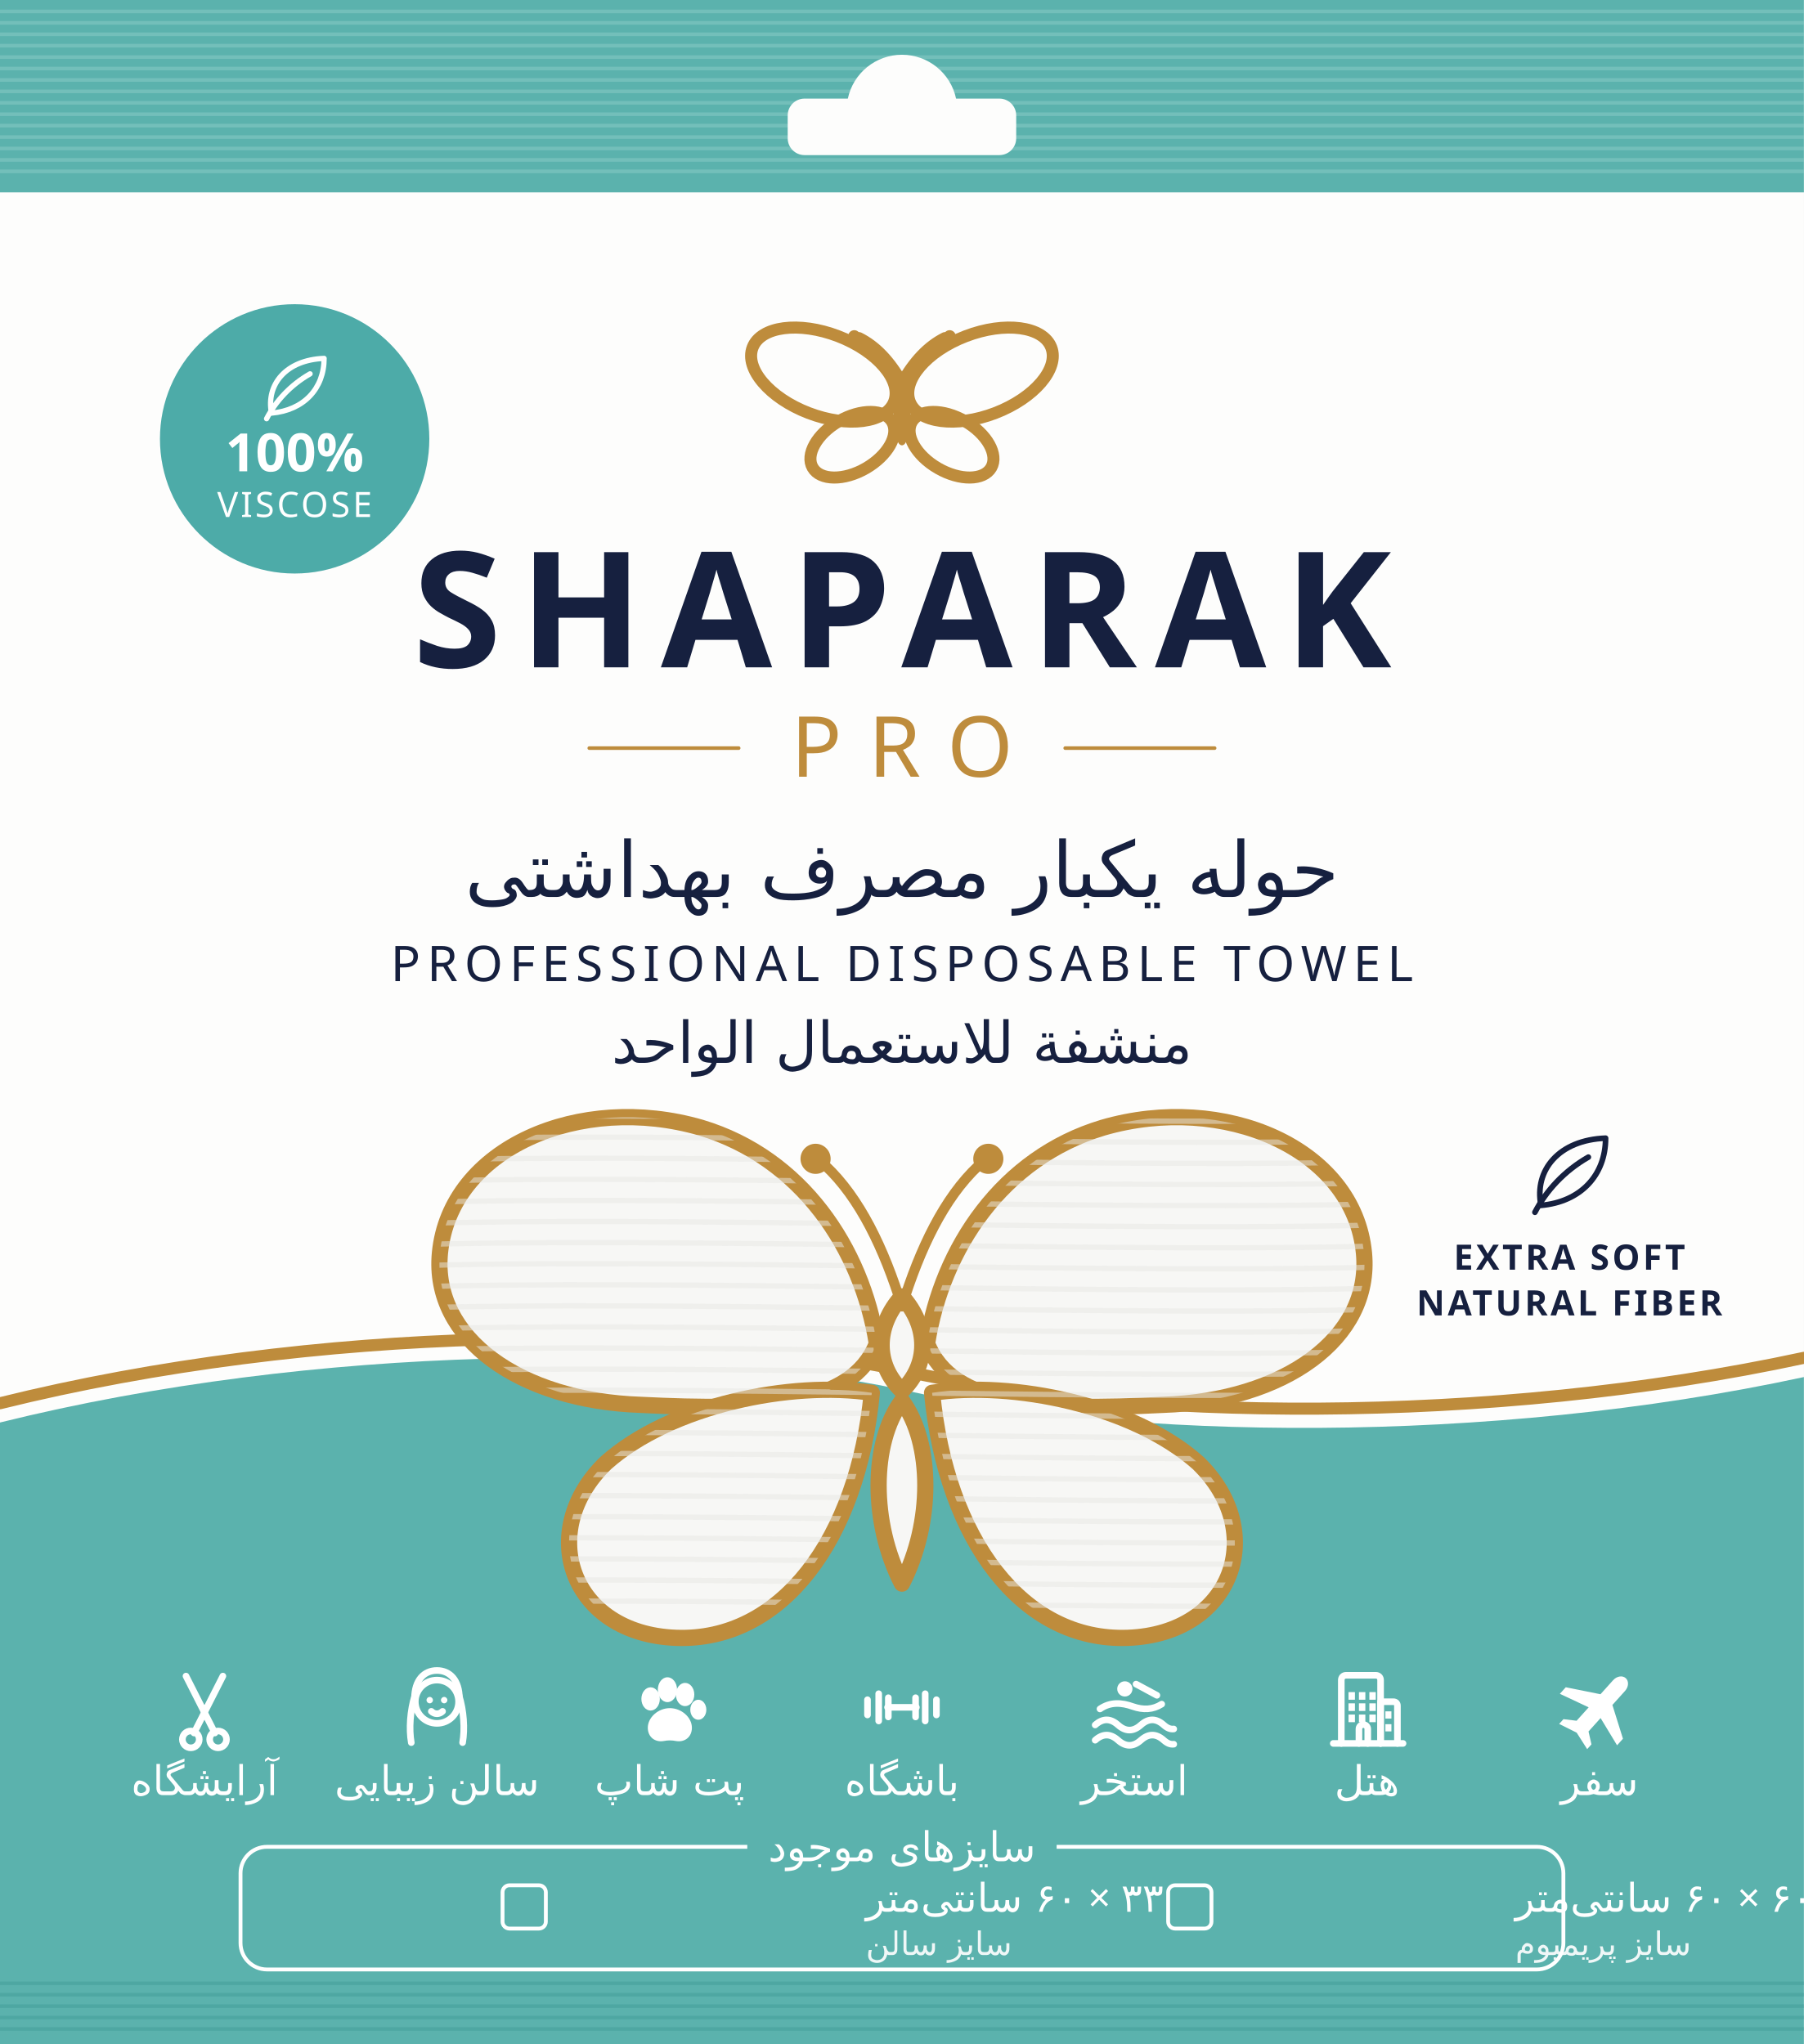
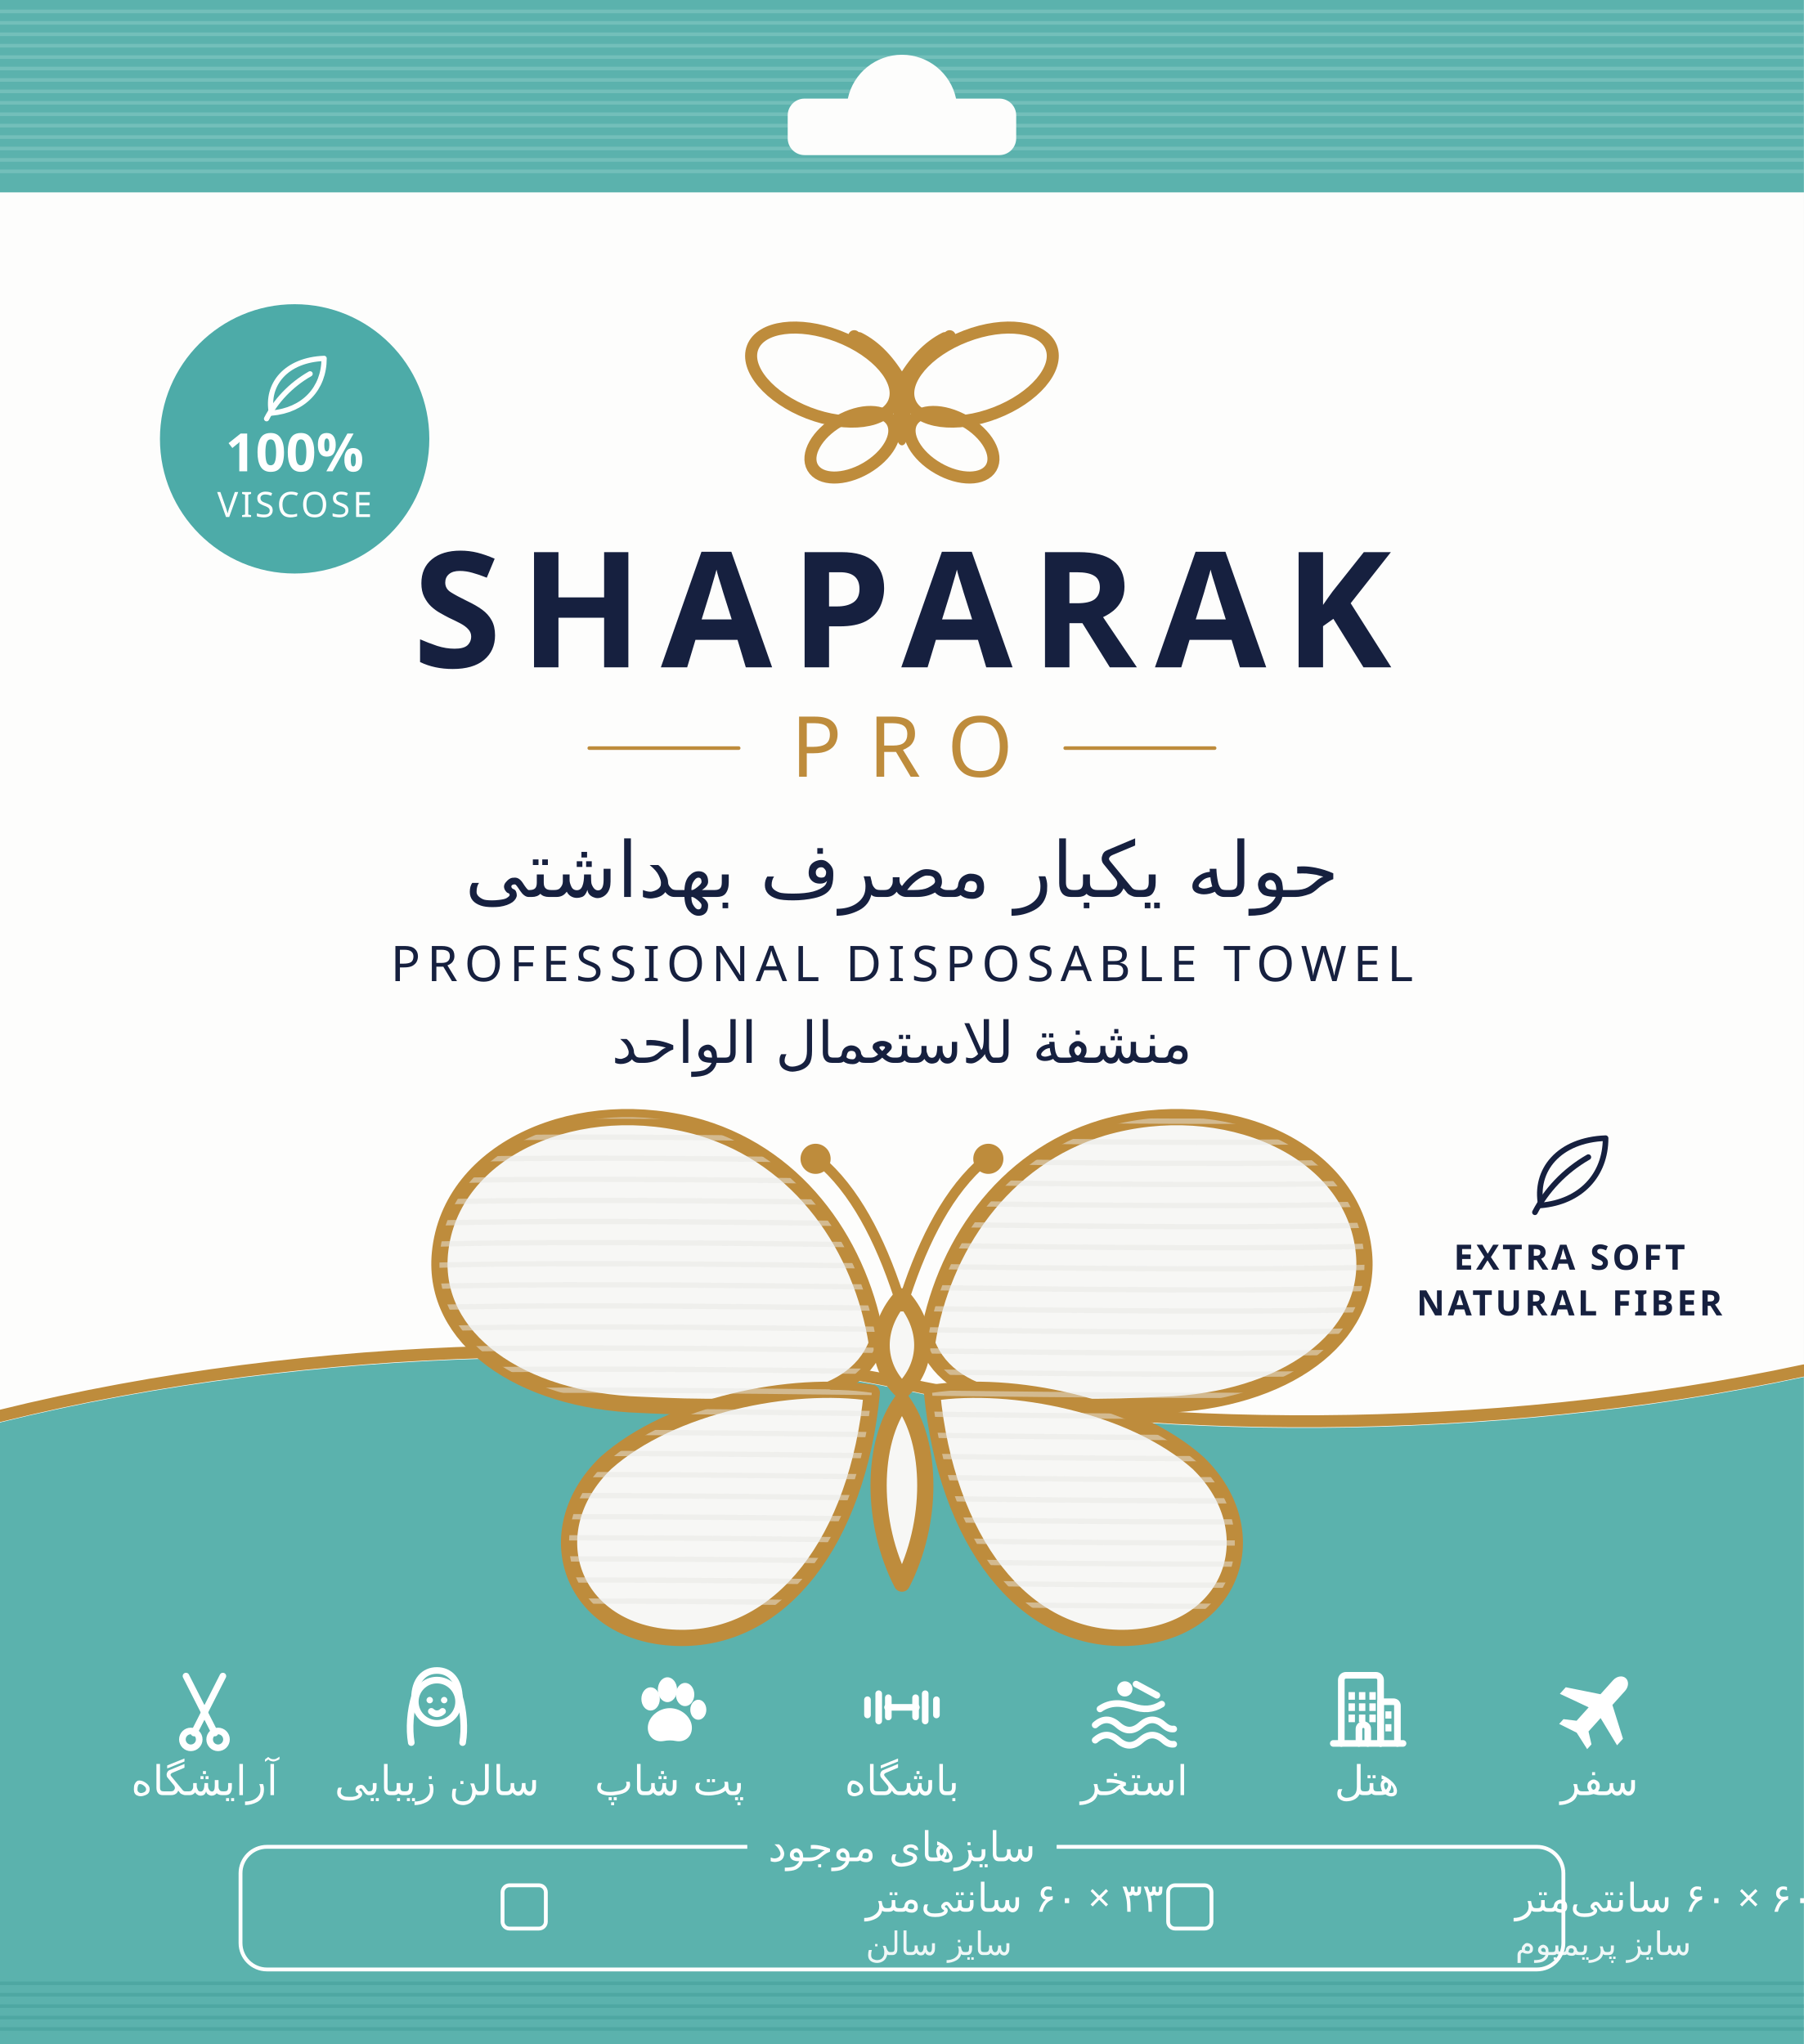
<svg xmlns="http://www.w3.org/2000/svg" version="1.1" width="150mm" height="170mm" viewBox="0 0 150 170">
  <g id="PANEL-FRONT-v1-turquoise" data-name="PANEL-FRONT-v1-turquoise">
    <defs>
      <linearGradient id="front-v1-turquoise-l-sheen" x1="0" y1="0" x2="1" y2="0">
        <stop offset="0%" stop-color="#000000" stop-opacity="0.10" />
        <stop offset="16%" stop-color="#FFFFFF" stop-opacity="0.18" />
        <stop offset="50%" stop-color="#FFFFFF" stop-opacity="0.02" />
        <stop offset="84%" stop-color="#FFFFFF" stop-opacity="0.16" />
        <stop offset="100%" stop-color="#000000" stop-opacity="0.12" />
      </linearGradient>
      <linearGradient id="front-v1-turquoise-l-seam" x1="0" y1="0" x2="1" y2="0">
        <stop offset="0%" stop-color="#B9BCC0" stop-opacity="0.45" />
        <stop offset="35%" stop-color="#FFFFFF" stop-opacity="0.0" />
        <stop offset="65%" stop-color="#FFFFFF" stop-opacity="0.0" />
        <stop offset="100%" stop-color="#B9BCC0" stop-opacity="0.45" />
      </linearGradient>
      <linearGradient id="front-v1-turquoise-l-gold" x1="0" y1="0" x2="1" y2="1">
        <stop offset="0%" stop-color="#D9B978" />
        <stop offset="45%" stop-color="#BE8C3C" />
        <stop offset="100%" stop-color="#9C6F27" />
      </linearGradient>
    </defs>
    <g id="01-BACKGROUND" data-name="01-BACKGROUND">
      <rect x="0" y="0" width="150" height="170" fill="#FDFDFC" />
      <path d="M0,118.31 C26.25,111.8 56.25,111.59 75,115.58 C93.75,119.78 123.75,120.2 150,114.53 L150,170 L0,170 Z" fill="#5BB2AD" />
-       <path d="M0,116.71 C26.25,110.2 56.25,109.99 75,113.98 C93.75,118.18 123.75,118.6 150,112.93" fill="none" stroke="#BE8C3C" stroke-width="1" stroke-linecap="round" />
+       <path d="M0,117.76 C26.25,111.25 56.25,111.04 75,115.03 C93.75,119.23 123.75,119.65 150,113.98" fill="none" stroke="#BE8C3C" stroke-width="1" stroke-linecap="round" />
    </g>
    <g id="02-TOP-SEAL" data-name="02-TOP-SEAL">
      <rect x="0" y="0" width="150" height="16" fill="#5BB2AD" />
      <g opacity="0.5" id="crimp-ribbing" data-name="crimp-ribbing">
        <line x1="0" y1="0.95" x2="150" y2="0.95" stroke="#8CCBC7" stroke-width="0.3" />
        <line x1="0" y1="1.9" x2="150" y2="1.9" stroke="#8CCBC7" stroke-width="0.3" />
        <line x1="0" y1="2.85" x2="150" y2="2.85" stroke="#8CCBC7" stroke-width="0.3" />
        <line x1="0" y1="3.8" x2="150" y2="3.8" stroke="#8CCBC7" stroke-width="0.3" />
        <line x1="0" y1="4.75" x2="150" y2="4.75" stroke="#8CCBC7" stroke-width="0.3" />
        <line x1="0" y1="5.7" x2="150" y2="5.7" stroke="#8CCBC7" stroke-width="0.3" />
        <line x1="0" y1="6.65" x2="150" y2="6.65" stroke="#8CCBC7" stroke-width="0.3" />
        <line x1="0" y1="7.6" x2="150" y2="7.6" stroke="#8CCBC7" stroke-width="0.3" />
        <line x1="0" y1="8.55" x2="150" y2="8.55" stroke="#8CCBC7" stroke-width="0.3" />
        <line x1="0" y1="9.5" x2="150" y2="9.5" stroke="#8CCBC7" stroke-width="0.3" />
        <line x1="0" y1="10.45" x2="150" y2="10.45" stroke="#8CCBC7" stroke-width="0.3" />
        <line x1="0" y1="11.4" x2="150" y2="11.4" stroke="#8CCBC7" stroke-width="0.3" />
        <line x1="0" y1="12.35" x2="150" y2="12.35" stroke="#8CCBC7" stroke-width="0.3" />
        <line x1="0" y1="13.3" x2="150" y2="13.3" stroke="#8CCBC7" stroke-width="0.3" />
        <line x1="0" y1="14.25" x2="150" y2="14.25" stroke="#8CCBC7" stroke-width="0.3" />
      </g>
    </g>
    <g id="03-BOTTOM-SEAL" data-name="03-BOTTOM-SEAL">
      <g opacity="0.45" id="crimp-ribbing" data-name="crimp-ribbing">
        <line x1="0" y1="164.95" x2="150" y2="164.95" stroke="#3F9A95" stroke-width="0.3" />
        <line x1="0" y1="165.9" x2="150" y2="165.9" stroke="#3F9A95" stroke-width="0.3" />
        <line x1="0" y1="166.85" x2="150" y2="166.85" stroke="#3F9A95" stroke-width="0.3" />
        <line x1="0" y1="167.8" x2="150" y2="167.8" stroke="#3F9A95" stroke-width="0.3" />
        <line x1="0" y1="168.75" x2="150" y2="168.75" stroke="#3F9A95" stroke-width="0.3" />
      </g>
    </g>
    <g id="04-HANG-SLOT" data-name="04-HANG-SLOT">
      <g id="hang-slot" data-name="hang-slot">
        <path d="M65.5,9.6 a1.4,1.4 0 0 1 1.4,-1.4 h3.6 a4.6,4.6 0 0 1 9.0,0 h3.6 a1.4,1.4 0 0 1 1.4,1.4 v1.9 a1.4,1.4 0 0 1 -1.4,1.4 h-16.2 a1.4,1.4 0 0 1 -1.4,-1.4 Z" fill="#FDFDFC" />
      </g>
    </g>
    <g id="05-VISCOSE-BADGE" data-name="05-VISCOSE-BADGE">
      <circle cx="24.5" cy="36.5" r="11.2" fill="#4DABA8" />
      <g transform="translate(21 28.7) scale(0.291667)" fill="none" stroke="#FFFFFF" stroke-width="1.5" stroke-linecap="round" stroke-linejoin="round" id="icon-leaf" data-name="icon-leaf">
        <path d="M20.4,3.8 C20.4,12.4 14.6,18.6 5.4,19.4 C3.8,11.2 9.6,4.2 20.4,3.8 Z" />
        <path d="M4.0,21.0 C6.6,16.0 10.8,11.4 16.4,8.2" />
      </g>
      <text x="24.5" y="39.2" fill="#FFFFFF" font-family="Montserrat, sans-serif" font-size="4.4" font-weight="700" text-anchor="middle">100%</text>
      <text x="24.5" y="43" fill="#FFFFFF" font-family="Montserrat, sans-serif" font-size="2.9" font-weight="500" letter-spacing="0.22" text-anchor="middle">VISCOSE</text>
    </g>
    <g id="06-LOGO-AND-TITLES" data-name="06-LOGO-AND-TITLES">
      <g transform="translate(75 34.5) scale(0.3889)" fill="none" stroke="#BE8C3C" stroke-width="2.571" stroke-linecap="round" stroke-linejoin="round" id="butterfly-logo" data-name="butterfly-logo">
        <ellipse cx="0" cy="0" rx="16.2" ry="8.8" transform="translate(16.8 -8.6) rotate(-21)" />
        <ellipse cx="0" cy="0" rx="9.8" ry="5.8" transform="translate(10.6 6.4) rotate(30)" />
        <path d="M0,-6.8 C2.6,-11.4 5.6,-14.6 9.2,-16.4" />
        <circle cx="10.2" cy="-16.8" r="1.3" fill="#BE8C3C" stroke="none" />
        <ellipse cx="0" cy="0" rx="16.2" ry="8.8" transform="translate(-16.8 -8.6) rotate(21)" />
        <ellipse cx="0" cy="0" rx="9.8" ry="5.8" transform="translate(-10.6 6.4) rotate(-30)" />
        <path d="M0,-6.8 C-2.6,-11.4 -5.6,-14.6 -9.2,-16.4" />
        <circle cx="-10.2" cy="-16.8" r="1.3" fill="#BE8C3C" stroke="none" />
        <path d="M0,-8.0 C2.0,-4.8 2.3,0.2 1.0,5.4 C0.6,6.9 -0.6,6.9 -1.0,5.4 C-2.3,0.2 -2.0,-4.8 0,-8.0 Z" fill="#BE8C3C" stroke="none" />
      </g>
      <text x="75" y="55.5" fill="#16203F" font-family="Montserrat, sans-serif" font-size="13.4" font-weight="700" letter-spacing="1.5" text-anchor="middle">SHAPARAK</text>
      <g>
        <text x="75" y="64.6" fill="#BE8C3C" font-family="Montserrat, sans-serif" font-size="7" font-weight="500" letter-spacing="2.2" text-anchor="middle">PRO</text>
        <line x1="49" y1="62.22" x2="61.423" y2="62.22" stroke="#BE8C3C" stroke-width="0.3" stroke-linecap="round" />
        <line x1="88.576" y1="62.22" x2="101" y2="62.22" stroke="#BE8C3C" stroke-width="0.3" stroke-linecap="round" />
      </g>
      <text x="75" y="74.6" fill="#16203F" font-family="Vazirmatn, sans-serif" font-size="6.4" font-weight="500" text-anchor="middle" direction="rtl" unicode-bidi="embed">حوله یکبار مصرف بهداشتی</text>
      <text x="75" y="81.6" fill="#16203F" font-family="Montserrat, sans-serif" font-size="4.1" font-weight="500" letter-spacing="0.55" text-anchor="middle">PROFESSIONAL DISPOSABLE TOWEL</text>
      <text x="75" y="88.4" fill="#16203F" font-family="Vazirmatn, sans-serif" font-size="4.8" font-weight="400" text-anchor="middle" direction="rtl" unicode-bidi="embed">منشفة للاستعمال الواحد</text>
    </g>
    <g id="07-TOWEL-BUTTERFLY" data-name="07-TOWEL-BUTTERFLY">
      <g transform="translate(75 113) scale(0.8352)" id="towel-butterfly" data-name="towel-butterfly">
        <defs>
          <clipPath id="front-v1-turquoise-l-clip">
            <path d="M2.5,-1.5 C4.0,-11.0 10.0,-20.0 20.0,-23.0 C32.0,-26.5 45.0,-21.0 46.0,-10.5 C46.8,-2.0 38.0,4.2 26.0,4.6 C14.0,5.2 5.0,4.8 2.5,-1.5 Z" />
            <path d="M3.0,3.4 C11.0,2.2 23.0,4.6 29.5,10.4 C36.5,17.2 33.0,27.4 22.5,27.8 C12.0,28.2 4.4,18.0 3.0,3.4 Z" />
            <path d="M2.5,-1.5 C4.0,-11.0 10.0,-20.0 20.0,-23.0 C32.0,-26.5 45.0,-21.0 46.0,-10.5 C46.8,-2.0 38.0,4.2 26.0,4.6 C14.0,5.2 5.0,4.8 2.5,-1.5 Z" transform="scale(-1 1)" />
            <path d="M3.0,3.4 C11.0,2.2 23.0,4.6 29.5,10.4 C36.5,17.2 33.0,27.4 22.5,27.8 C12.0,28.2 4.4,18.0 3.0,3.4 Z" transform="scale(-1 1)" />
          </clipPath>
        </defs>
        <g fill="#F7F7F5" stroke="#BE8C3C" stroke-width="1.616" stroke-linejoin="round" id="front-v1-turquoise-l-wings" data-name="front-v1-turquoise-l-wings">
          <path d="M2.5,-1.5 C4.0,-11.0 10.0,-20.0 20.0,-23.0 C32.0,-26.5 45.0,-21.0 46.0,-10.5 C46.8,-2.0 38.0,4.2 26.0,4.6 C14.0,5.2 5.0,4.8 2.5,-1.5 Z" />
          <path d="M3.0,3.4 C11.0,2.2 23.0,4.6 29.5,10.4 C36.5,17.2 33.0,27.4 22.5,27.8 C12.0,28.2 4.4,18.0 3.0,3.4 Z" />
          <path d="M2.5,-1.5 C4.0,-11.0 10.0,-20.0 20.0,-23.0 C32.0,-26.5 45.0,-21.0 46.0,-10.5 C46.8,-2.0 38.0,4.2 26.0,4.6 C14.0,5.2 5.0,4.8 2.5,-1.5 Z" transform="scale(-1 1)" />
          <path d="M3.0,3.4 C11.0,2.2 23.0,4.6 29.5,10.4 C36.5,17.2 33.0,27.4 22.5,27.8 C12.0,28.2 4.4,18.0 3.0,3.4 Z" transform="scale(-1 1)" />
        </g>
        <g clip-path="url(#front-v1-turquoise-l-clip)" opacity="0.5" id="front-v1-turquoise-l-texture" data-name="front-v1-turquoise-l-texture">
          <path d="M-50,-26 C-25,-26.9 25,-25.1 50,-26" fill="none" stroke="#E7E7E4" stroke-width="0.527" />
          <path d="M-50,-23.9 C-25,-24.8 25,-23 50,-23.9" fill="none" stroke="#E7E7E4" stroke-width="0.527" />
          <path d="M-50,-21.8 C-25,-22.7 25,-20.9 50,-21.8" fill="none" stroke="#E7E7E4" stroke-width="0.527" />
          <path d="M-50,-19.7 C-25,-20.6 25,-18.8 50,-19.7" fill="none" stroke="#E7E7E4" stroke-width="0.527" />
          <path d="M-50,-17.6 C-25,-18.5 25,-16.7 50,-17.6" fill="none" stroke="#E7E7E4" stroke-width="0.527" />
          <path d="M-50,-15.5 C-25,-16.4 25,-14.6 50,-15.5" fill="none" stroke="#E7E7E4" stroke-width="0.527" />
          <path d="M-50,-13.4 C-25,-14.3 25,-12.5 50,-13.4" fill="none" stroke="#E7E7E4" stroke-width="0.527" />
          <path d="M-50,-11.3 C-25,-12.2 25,-10.4 50,-11.3" fill="none" stroke="#E7E7E4" stroke-width="0.527" />
          <path d="M-50,-9.2 C-25,-10.1 25,-8.3 50,-9.2" fill="none" stroke="#E7E7E4" stroke-width="0.527" />
          <path d="M-50,-7.1 C-25,-8 25,-6.2 50,-7.1" fill="none" stroke="#E7E7E4" stroke-width="0.527" />
          <path d="M-50,-5 C-25,-5.9 25,-4.1 50,-5" fill="none" stroke="#E7E7E4" stroke-width="0.527" />
          <path d="M-50,-2.9 C-25,-3.8 25,-2 50,-2.9" fill="none" stroke="#E7E7E4" stroke-width="0.527" />
          <path d="M-50,-0.8 C-25,-1.7 25,0.1 50,-0.8" fill="none" stroke="#E7E7E4" stroke-width="0.527" />
          <path d="M-50,1.3 C-25,0.4 25,2.2 50,1.3" fill="none" stroke="#E7E7E4" stroke-width="0.527" />
          <path d="M-50,3.4 C-25,2.5 25,4.3 50,3.4" fill="none" stroke="#E7E7E4" stroke-width="0.527" />
          <path d="M-50,5.5 C-25,4.6 25,6.4 50,5.5" fill="none" stroke="#E7E7E4" stroke-width="0.527" />
          <path d="M-50,7.6 C-25,6.7 25,8.5 50,7.6" fill="none" stroke="#E7E7E4" stroke-width="0.527" />
          <path d="M-50,9.7 C-25,8.8 25,10.6 50,9.7" fill="none" stroke="#E7E7E4" stroke-width="0.527" />
          <path d="M-50,11.8 C-25,10.9 25,12.7 50,11.8" fill="none" stroke="#E7E7E4" stroke-width="0.527" />
          <path d="M-50,13.9 C-25,13 25,14.8 50,13.9" fill="none" stroke="#E7E7E4" stroke-width="0.527" />
          <path d="M-50,16 C-25,15.1 25,16.9 50,16" fill="none" stroke="#E7E7E4" stroke-width="0.527" />
          <path d="M-50,18.1 C-25,17.2 25,19 50,18.1" fill="none" stroke="#E7E7E4" stroke-width="0.527" />
          <path d="M-50,20.2 C-25,19.3 25,21.1 50,20.2" fill="none" stroke="#E7E7E4" stroke-width="0.527" />
          <path d="M-50,22.3 C-25,21.4 25,23.2 50,22.3" fill="none" stroke="#E7E7E4" stroke-width="0.527" />
          <path d="M-50,24.4 C-25,23.5 25,25.3 50,24.4" fill="none" stroke="#E7E7E4" stroke-width="0.527" />
        </g>
        <g fill="#F7F7F5" stroke="#BE8C3C" stroke-width="1.616" stroke-linejoin="round" id="front-v1-turquoise-l-body" data-name="front-v1-turquoise-l-body">
          <path d="M0,-6.2 C2.7,-3.2 2.7,0.6 0,3.2 C-2.7,0.6 -2.7,-3.2 0,-6.2 Z" />
          <path d="M0,4.2 C3.1,8.4 3.1,16.4 0,22.4 C-3.1,16.4 -3.1,8.4 0,4.2 Z" />
        </g>
        <g fill="none" stroke="#BE8C3C" stroke-width="1.002" stroke-linecap="round" id="front-v1-turquoise-l-antennae" data-name="front-v1-turquoise-l-antennae">
          <path d="M0,-5.2 C1.8,-11.0 4.2,-16.0 7.6,-19.2" />
          <circle cx="8.6" cy="-19.9" r="1.5" fill="#BE8C3C" stroke="none" />
          <path d="M0,-5.2 C-1.8,-11.0 -4.2,-16.0 -7.6,-19.2" />
          <circle cx="-8.6" cy="-19.9" r="1.5" fill="#BE8C3C" stroke="none" />
        </g>
      </g>
    </g>
    <g id="08-EXTRA-SOFT-CLAIM" data-name="08-EXTRA-SOFT-CLAIM">
      <g transform="translate(126.2 93.3) scale(0.358333)" fill="none" stroke="#16203F" stroke-width="1.3" stroke-linecap="round" stroke-linejoin="round" id="icon-leaf" data-name="icon-leaf">
        <path d="M20.4,3.8 C20.4,12.4 14.6,18.6 5.4,19.4 C3.8,11.2 9.6,4.2 20.4,3.8 Z" />
        <path d="M4.0,21.0 C6.6,16.0 10.8,11.4 16.4,8.2" />
      </g>
      <text x="130.5" y="105.6" fill="#16203F" font-family="Montserrat, sans-serif" font-size="2.9" font-weight="600" letter-spacing="0.24" text-anchor="middle">EXTRA SOFT</text>
      <text x="130.5" y="109.4" fill="#16203F" font-family="Montserrat, sans-serif" font-size="2.9" font-weight="600" letter-spacing="0.24" text-anchor="middle">NATURAL FIBER</text>
    </g>
    <g id="09-USAGE-STRIP" data-name="09-USAGE-STRIP">
      <g transform="translate(13 138) scale(0.333333)" fill="none" stroke="#FFFFFF" stroke-width="1.65" stroke-linecap="round" stroke-linejoin="round" id="icon-scissors" data-name="icon-scissors">
        <line x1="9.4" y1="18.4" x2="16.6" y2="4.2" />
        <line x1="14.6" y1="18.4" x2="7.4" y2="4.2" />
        <circle cx="8.6" cy="20" r="2.1" />
        <circle cx="15.4" cy="20" r="2.1" />
        <circle cx="12" cy="12.3" r="0.9" fill="#FFFFFF" stroke="none" />
      </g>
      <text x="17" y="149.3" fill="#FFFFFF" font-family="Vazirmatn, sans-serif" font-size="3.4" font-weight="500" text-anchor="middle" direction="rtl" unicode-bidi="embed">آرایشگاه</text>
      <g transform="translate(32.3333 138) scale(0.333333)" fill="none" stroke="#FFFFFF" stroke-width="1.65" stroke-linecap="round" stroke-linejoin="round" id="icon-salon" data-name="icon-salon">
        <circle cx="12" cy="10.6" r="5.4" />
        <path d="M6.4,9.8 C6.4,5.2 8.8,2.8 12,2.8 C15.2,2.8 17.6,5.2 17.6,9.8" />
        <path d="M6.5,9.0 C5.3,12.8 5.0,17.4 5.6,20.8" />
        <path d="M17.5,9.0 C18.7,12.8 19.0,17.4 18.4,20.8" />
        <circle cx="10.2" cy="10.2" r="0.8" fill="#FFFFFF" stroke="none" />
        <circle cx="13.8" cy="10.2" r="0.8" fill="#FFFFFF" stroke="none" />
        <path d="M10.6,13.0 C11.4,13.8 12.6,13.8 13.4,13.0" />
      </g>
      <text x="36.333" y="149.3" fill="#FFFFFF" font-family="Vazirmatn, sans-serif" font-size="3.4" font-weight="500" text-anchor="middle" direction="rtl" unicode-bidi="embed">سالن زیبایی</text>
      <g transform="translate(51.6667 138) scale(0.333333)" fill="none" stroke="#FFFFFF" stroke-width="1.65" stroke-linecap="round" stroke-linejoin="round" id="icon-paw" data-name="icon-paw">
        <ellipse cx="7.3" cy="9.9" rx="2.3" ry="2.9" fill="#FFFFFF" stroke="none" />
        <ellipse cx="11.5" cy="7.6" rx="2.4" ry="3.1" fill="#FFFFFF" stroke="none" />
        <ellipse cx="15.9" cy="8.8" rx="2.3" ry="2.9" fill="#FFFFFF" stroke="none" />
        <ellipse cx="19.2" cy="12.6" rx="2" ry="2.5" fill="#FFFFFF" stroke="none" />
        <path d="M12.1,12.2 C15.0,12.2 17.6,14.5 17.6,17.1 C17.6,19.4 15.8,20.8 13.6,20.4 C12.6,20.2 11.6,20.2 10.6,20.4 C8.4,20.8 6.6,19.4 6.6,17.1 C6.6,14.5 9.2,12.2 12.1,12.2 Z" fill="#FFFFFF" stroke="none" />
      </g>
      <text x="55.667" y="149.3" fill="#FFFFFF" font-family="Vazirmatn, sans-serif" font-size="3.4" font-weight="500" text-anchor="middle" direction="rtl" unicode-bidi="embed">پت شاپ</text>
      <g transform="translate(71 138) scale(0.333333)" fill="none" stroke="#FFFFFF" stroke-width="1.65" stroke-linecap="round" stroke-linejoin="round" id="icon-dumbbell" data-name="icon-dumbbell">
        <line x1="8.4" y1="12" x2="15.6" y2="12" />
        <line x1="6.2" y1="8.6" x2="6.2" y2="15.4" />
        <line x1="17.8" y1="8.6" x2="17.8" y2="15.4" />
        <line x1="3.4" y1="10.1" x2="3.4" y2="13.9" />
        <line x1="20.6" y1="10.1" x2="20.6" y2="13.9" />
        <line x1="8.6" y1="9.6" x2="8.6" y2="14.4" />
        <line x1="15.4" y1="9.6" x2="15.4" y2="14.4" />
      </g>
      <text x="75" y="149.3" fill="#FFFFFF" font-family="Vazirmatn, sans-serif" font-size="3.4" font-weight="500" text-anchor="middle" direction="rtl" unicode-bidi="embed">باشگاه</text>
      <g transform="translate(90.3333 138) scale(0.333333)" fill="none" stroke="#FFFFFF" stroke-width="1.65" stroke-linecap="round" stroke-linejoin="round" id="icon-pool" data-name="icon-pool">
        <circle cx="9.6" cy="7.4" r="1.9" fill="#FFFFFF" stroke="none" />
        <path d="M12.4, 6.2 L17.6,9.0" />
        <path d="M3.4,12.4 C6.0,10.6 8.8,10.8 11.6,11.8 C14.2,12.7 16.6,12.6 18.8,11.2" />
        <path d="M2.2,16.4 C4.1,14.7 6.0,14.7 7.9,16.4 C9.8,18.1 11.7,18.1 13.6,16.4 C15.5,14.7 17.4,14.7 19.3,16.4 C20.2,17.2 21.0,17.5 21.8,17.4" />
        <path d="M2.2,20.2 C4.1,18.5 6.0,18.5 7.9,20.2 C9.8,21.9 11.7,21.9 13.6,20.2 C15.5,18.5 17.4,18.5 19.3,20.2 C20.2,21.0 21.0,21.3 21.8,21.2" />
      </g>
      <text x="94.333" y="149.3" fill="#FFFFFF" font-family="Vazirmatn, sans-serif" font-size="3.4" font-weight="500" text-anchor="middle" direction="rtl" unicode-bidi="embed">استخر</text>
      <g transform="translate(109.6667 138) scale(0.333333)" fill="none" stroke="#FFFFFF" stroke-width="1.65" stroke-linecap="round" stroke-linejoin="round" id="icon-hotel" data-name="icon-hotel">
        <path d="M5.6,21.0 L5.6,5.2 C5.6,4.5 6.1,4.0 6.8,4.0 L14.2,4.0 C14.9,4.0 15.4,4.5 15.4,5.2 L15.4,21.0" />
        <path d="M15.4,21.0 L15.4,10.6 L18.6,10.6 C19.2,10.6 19.6,11.0 19.6,11.6 L19.6,21.0" />
        <line x1="3.6" y1="21" x2="21" y2="21" />
        <rect x="7.4" y="8.2" width="1.6" height="1.9" fill="#FFFFFF" stroke="none" />
        <rect x="10" y="8.2" width="1.6" height="1.9" fill="#FFFFFF" stroke="none" />
        <rect x="12.6" y="8.2" width="1.6" height="1.9" fill="#FFFFFF" stroke="none" />
        <rect x="7.4" y="11" width="1.6" height="1.9" fill="#FFFFFF" stroke="none" />
        <rect x="10" y="11" width="1.6" height="1.9" fill="#FFFFFF" stroke="none" />
        <rect x="12.6" y="11" width="1.6" height="1.9" fill="#FFFFFF" stroke="none" />
        <rect x="7.4" y="13.8" width="1.6" height="1.9" fill="#FFFFFF" stroke="none" />
        <rect x="10" y="13.8" width="1.6" height="1.9" fill="#FFFFFF" stroke="none" />
        <rect x="12.6" y="13.8" width="1.6" height="1.9" fill="#FFFFFF" stroke="none" />
        <rect x="16.6" y="13" width="1.5" height="1.8" fill="#FFFFFF" stroke="none" />
        <rect x="16.6" y="16.2" width="1.5" height="1.8" fill="#FFFFFF" stroke="none" />
        <path d="M10.0,21.0 L10.0,17.4 C10.0,16.8 10.5,16.3 11.1,16.3 C11.7,16.3 12.2,16.8 12.2,17.4 L12.2,21.0" />
      </g>
      <text x="113.667" y="149.3" fill="#FFFFFF" font-family="Vazirmatn, sans-serif" font-size="3.4" font-weight="500" text-anchor="middle" direction="rtl" unicode-bidi="embed">هتل</text>
      <g transform="translate(129 138) scale(0.333333)" fill="none" stroke="#FFFFFF" stroke-width="1.65" stroke-linecap="round" stroke-linejoin="round" id="icon-plane" data-name="icon-plane">
        <g transform="rotate(42 12 12)">
          <path d="M12,2.2 C13.1,2.2 14,3.3 14,4.7 L14,9.4 L21.6,13.9 L21.6,16.1 L14,13.8 L14,18.3 L16.7,20.2 L16.7,21.8 L12,20.5 L7.3,21.8 L7.3,20.2 L10,18.3 L10,13.8 L2.4,16.1 L2.4,13.9 L10,9.4 L10,4.7 C10,3.3 10.9,2.2 12,2.2 Z" fill="#FFFFFF" stroke="none" />
        </g>
      </g>
      <text x="133" y="149.3" fill="#FFFFFF" font-family="Vazirmatn, sans-serif" font-size="3.4" font-weight="500" text-anchor="middle" direction="rtl" unicode-bidi="embed">سفر</text>
    </g>
    <g id="10-SIZE-OPTIONS" data-name="10-SIZE-OPTIONS">
      <rect x="20" y="153.6" width="110" height="10.2" rx="2.2" fill="none" stroke="#FFFFFF" stroke-width="0.32" />
      <rect x="62.139" y="151.9" width="25.723" height="3.2" fill="#5BB2AD" />
      <text x="75" y="154.8" fill="#FFFFFF" font-family="Vazirmatn, sans-serif" font-size="3.4" font-weight="500" text-anchor="middle" direction="rtl" unicode-bidi="embed">سایزهای موجود</text>
      <rect x="41.788" y="156.8" width="3.6" height="3.6" rx="0.576" fill="none" stroke="#FFFFFF" stroke-width="0.32" />
      <text x="72" y="159" fill="#FFFFFF" font-family="Vazirmatn, sans-serif" font-size="3.3" font-weight="500" text-anchor="end" direction="rtl" unicode-bidi="embed">۳۳ × ۶۰ سانتی‌متر</text>
      <text x="72" y="162.6" fill="#FFFFFF" font-family="Vazirmatn, sans-serif" font-size="2.7" font-weight="400" text-anchor="end" direction="rtl" unicode-bidi="embed" opacity="0.9">سایز سالن</text>
      <rect x="97.136" y="156.8" width="3.6" height="3.6" rx="0.576" fill="none" stroke="#FFFFFF" stroke-width="0.32" />
      <text x="126" y="159" fill="#FFFFFF" font-family="Vazirmatn, sans-serif" font-size="3.3" font-weight="500" text-anchor="end" direction="rtl" unicode-bidi="embed">۶۰ × ۶۰ سانتی‌متر</text>
      <text x="126" y="162.6" fill="#FFFFFF" font-family="Vazirmatn, sans-serif" font-size="2.7" font-weight="400" text-anchor="end" direction="rtl" unicode-bidi="embed" opacity="0.9">سایز پریمیوم</text>
    </g>
    <g style="display:none" id="ZZ-GUIDES-do-not-print" data-name="ZZ-GUIDES-do-not-print">
      <rect x="0" y="0" width="150" height="170" fill="none" stroke="#FF00FF" stroke-width="0.25" stroke-dasharray="2 1.5" />
      <rect x="6" y="6" width="138" height="158" fill="none" stroke="#00A0FF" stroke-width="0.25" stroke-dasharray="2 1.5" />
      <rect x="-3" y="-3" width="156" height="176" fill="none" stroke="#FF7A00" stroke-width="0.25" stroke-dasharray="3 2" />
    </g>
  </g>
</svg>
